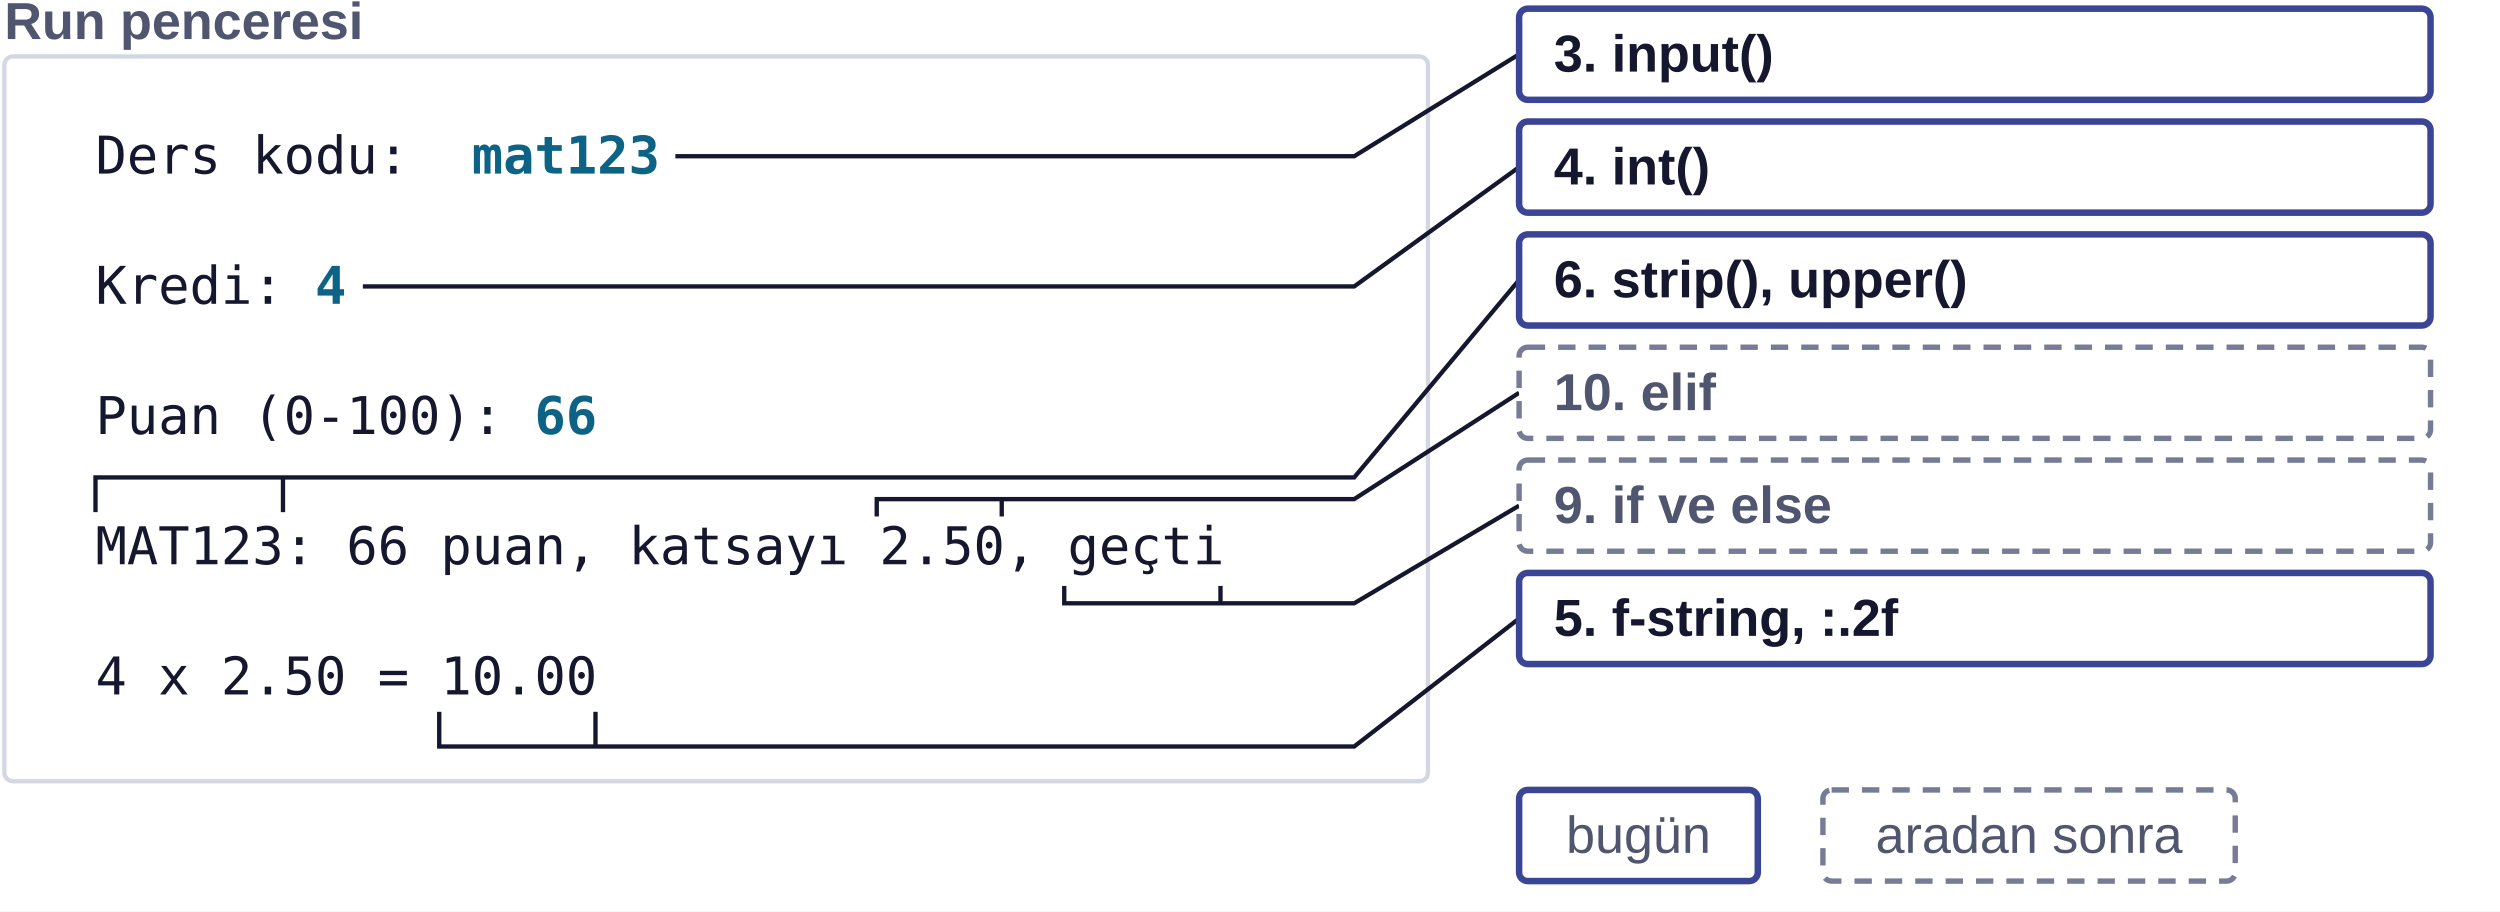
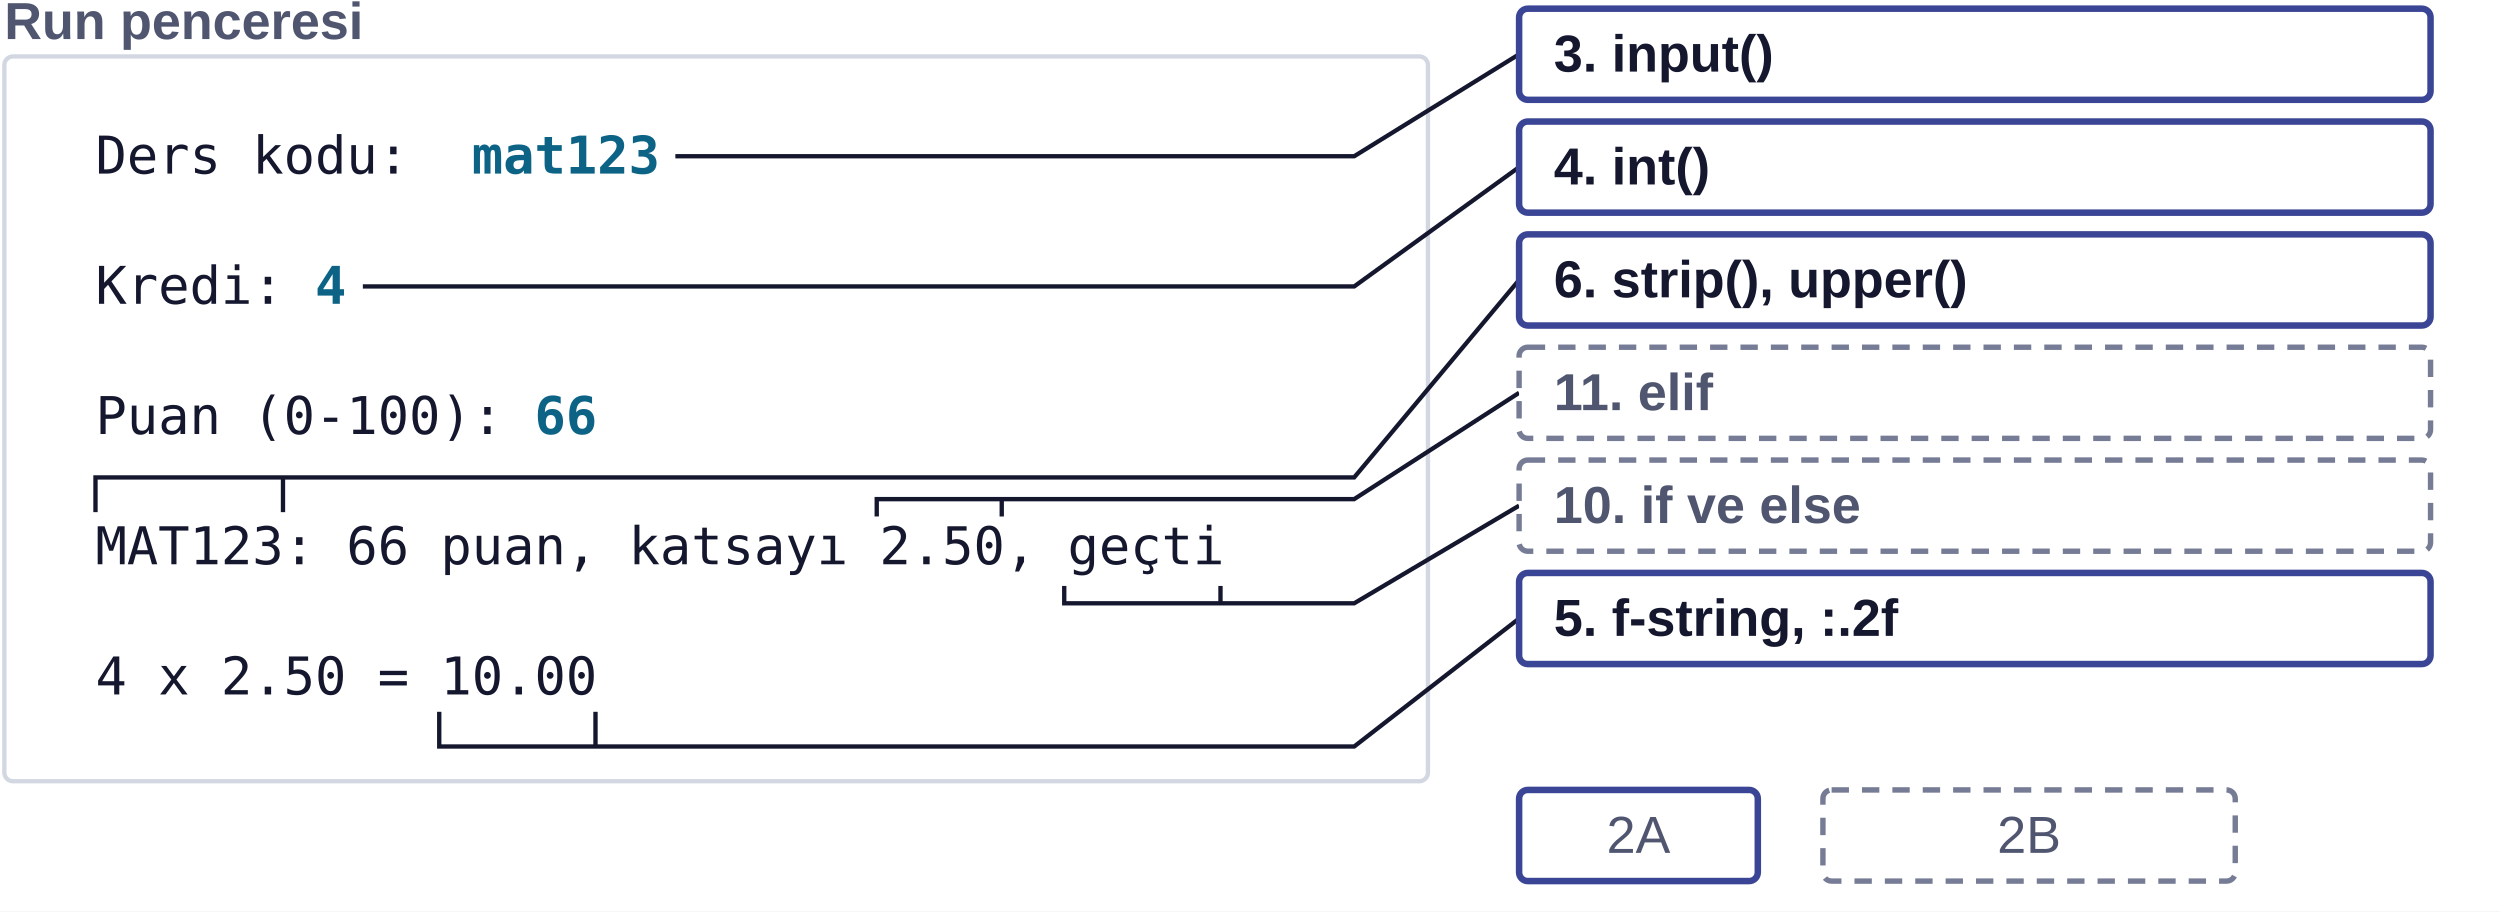
<svg xmlns="http://www.w3.org/2000/svg" class="dg" viewBox="0 0 1152 420" width="1152" height="420" role="img" aria-labelledby="ders2-target-roadmap-t ders2-target-roadmap-d">
  <defs>
    <style>
/* dg v3 · IEEE Hacettepe Python diyagram stili · authoring/DIAGRAMS.md'den aynen kopyalanır */
.dg{font-family:"Atkinson Hyperlegible Next","Segoe UI",Arial,sans-serif}
.dg .bg{fill:#FFFFFF;fill:var(--d-bg,#FFFFFF)}
.dg .tx,.dg .lb,.dg .ti,.dg .cd,.dg .cd24{fill:#14172E;fill:var(--d-ink,#14172E)}
.dg .tx{font-size:24px;font-weight:400}
.dg .lb{font-size:24px;font-weight:600}
.dg .ti{font-size:28px;font-weight:700}
.dg .cd,.dg .cd24,.dg .ty,.dg .nm{font-family:"JetBrains Mono",Menlo,Consolas,"DejaVu Sans Mono",monospace;font-weight:500}
.dg .cd{font-size:28px}
.dg .cd24{font-size:24px}
.dg .ty{font-size:24px;fill:#50566F;fill:var(--d-type,#50566F)}
.dg .nm{font-size:28px;font-weight:600;fill:#FFFFFF;fill:var(--d-on-name,#FFFFFF)}
.dg .src{font-size:18px;font-weight:400;fill:#50566F;fill:var(--d-type,#50566F)}
.dg .sub{fill:#50566F;fill:var(--d-type,#50566F)}
.dg .okt{fill:#0D6385;fill:var(--d-ok,#0D6385);font-weight:600}
.dg .errt{fill:#C21C20;fill:var(--d-err,#C21C20);font-weight:600}
.dg .b7{font-weight:700}
.dg .pre{white-space:pre}
.dg .mid{text-anchor:middle}
.dg .end{text-anchor:end}
.dg .box{fill:#FFFFFF;fill:var(--d-paper,#FFFFFF);stroke:#14172E;stroke:var(--d-ink,#14172E);stroke-width:2.5}
.dg .boxm{fill:#FFFFFF;fill:var(--d-paper,#FFFFFF);stroke:#767C95;stroke:var(--d-muted,#767C95);stroke-width:2.5}
.dg .boxhl{fill:#C8E7F3;fill:var(--d-hl,#C8E7F3);stroke:#3B4595;stroke:var(--d-brand,#3B4595);stroke-width:3}
.dg .blk{fill:#FFFFFF;fill:var(--d-paper,#FFFFFF);stroke:#3B4595;stroke:var(--d-brand,#3B4595);stroke-width:2.5}
.dg .frame{fill:none;stroke:#14172E;stroke:var(--d-ink,#14172E);stroke-width:2.5}
.dg .local{fill:#EFF0F7;fill:var(--d-tint,#EFF0F7);stroke:#14172E;stroke:var(--d-ink,#14172E);stroke-width:2.5}
.dg .tmpl{fill:none;stroke:#14172E;stroke:var(--d-ink,#14172E);stroke-width:2.5;stroke-dasharray:8 6}
.dg .cell{fill:#FFFFFF;fill:var(--d-paper,#FFFFFF);stroke:#14172E;stroke:var(--d-ink,#14172E);stroke-width:2}
.dg .cellh{fill:#EFF0F7;fill:var(--d-tint,#EFF0F7);stroke:#14172E;stroke:var(--d-ink,#14172E);stroke-width:2}
.dg .cellhl{fill:#C8E7F3;fill:var(--d-hl,#C8E7F3);stroke:#3B4595;stroke:var(--d-brand,#3B4595);stroke-width:3}
.dg .name{fill:#181C3E;fill:var(--d-name,#181C3E)}
.dg .soft{fill:#F3F4F8;fill:var(--d-surface,#F3F4F8)}
.dg .outp{fill:#FFFFFF;fill:var(--d-paper,#FFFFFF);stroke:#D3D7E2;stroke:var(--d-rule,#D3D7E2);stroke-width:2}
.dg .tint{fill:#EFF0F7;fill:var(--d-tint,#EFF0F7);stroke:#14172E;stroke:var(--d-ink,#14172E);stroke-width:2.5}
.dg .hl{fill:#C8E7F3;fill:var(--d-hl,#C8E7F3)}
.dg .emph{fill:none;stroke:#3B4595;stroke:var(--d-brand,#3B4595);stroke-width:3}
.dg .errbox{fill:#FCEDEE;fill:var(--d-err-bg,#FCEDEE);stroke:#C21C20;stroke:var(--d-err,#C21C20);stroke-width:2.5}
.dg .errdash{fill:none;stroke:#C21C20;stroke:var(--d-err,#C21C20);stroke-width:2.5;stroke-dasharray:8 6}
.dg .okbox{fill:#E9F6FA;fill:var(--d-ok-bg,#E9F6FA);stroke:#0D6385;stroke:var(--d-ok,#0D6385);stroke-width:2.5}
.dg .key{fill:#FFFFFF;fill:var(--d-paper,#FFFFFF);stroke:#767C95;stroke:var(--d-muted,#767C95);stroke-width:2}
.dg .dot{fill:#3B4595;fill:var(--d-brand,#3B4595)}
.dg .dot0{fill:#FFFFFF;fill:var(--d-paper,#FFFFFF);stroke:#3B4595;stroke:var(--d-brand,#3B4595);stroke-width:3}
.dg .ar,.dg .ld,.dg .axis{fill:none;stroke:#14172E;stroke:var(--d-ink,#14172E)}
.dg .ar,.dg .axis{stroke-width:2.5}
.dg .ld{stroke-width:2}
.dg .ar-m{fill:none;stroke:#767C95;stroke:var(--d-muted,#767C95);stroke-width:2.5}
.dg .ar-old{fill:none;stroke:#767C95;stroke:var(--d-muted,#767C95);stroke-width:2.5;stroke-dasharray:8 6}
.dg .ar-ok{fill:none;stroke:#0D6385;stroke:var(--d-ok,#0D6385);stroke-width:2.5}
.dg .ar-err{fill:none;stroke:#C21C20;stroke:var(--d-err,#C21C20);stroke-width:2.5}
.dg .sep{fill:none;stroke:#D3D7E2;stroke:var(--d-rule,#D3D7E2);stroke-width:2}
.dg .dash{fill:none;stroke:#3B4595;stroke:var(--d-brand,#3B4595);stroke-width:2;stroke-dasharray:8 6}
.dg .ah{fill:#14172E;fill:var(--d-ink,#14172E)}
.dg .ah-m{fill:#767C95;fill:var(--d-muted,#767C95)}
.dg .ah-ok{fill:#0D6385;fill:var(--d-ok,#0D6385)}
.dg .ah-err{fill:#C21C20;fill:var(--d-err,#C21C20)}
.dg .co{fill:#14172E;fill:var(--d-ink,#14172E)}
.dg .co-t{fill:#FFFFFF;fill:var(--d-bg,#FFFFFF);font-size:24px;font-weight:700;text-anchor:middle}
.dg .sec{stroke:#3B4595;stroke:var(--d-second,#3B4595)}
- /* ders2-target-roadmap: kesik çizgili etiket (aradan sonra, 2B) */
+ /* ders2-target-roadmap: kesik çizgili etiket (2B, 2B) */
.dg .rm-d{stroke-dasharray:8 6}
    </style>
  </defs>
  <rect class="bg" width="1152" height="420" />
  <text class="lb sub" x="2" y="18">Run penceresi</text>
  <rect class="outp" x="2" y="26" width="656" height="334" rx="4" />
  <text class="cd24 pre" xml:space="preserve" x="44" y="80">Ders kodu: <tspan class="okt"> mat123</tspan>
  </text>
  <text class="cd24 pre" xml:space="preserve" x="44" y="140">Kredi: <tspan class="okt">4</tspan>
  </text>
  <text class="cd24 pre" xml:space="preserve" x="44" y="200">Puan (0-100): <tspan class="okt">66</tspan>
  </text>
  <text class="cd24 pre" xml:space="preserve" x="44" y="260">MAT123: 66 puan, katsayı 2.50, geçti</text>
  <text class="cd24 pre" xml:space="preserve" x="44" y="320">4 x 2.50 = 10.00</text>
  <path class="ld" d="M311.2,72 H624 L700,25" />
  <rect class="emph" x="700" y="4" width="420" height="42" rx="4" />
  <text class="lb" x="716" y="33">3. input()</text>
  <path class="ld" d="M167.2,132 H624 L700,77" />
  <rect class="emph" x="700" y="56" width="420" height="42" rx="4" />
  <text class="lb" x="716" y="85">4. int()</text>
  <path class="ld" d="M130.4,236 V220" />
  <path class="ld" d="M44,236 V220 H624 L700,129" />
  <rect class="emph" x="700" y="108" width="420" height="42" rx="4" />
  <text class="lb" x="716" y="137">6. strip(), upper()</text>
  <path class="ld" d="M461.6,238 V230" />
  <path class="ld" d="M404.0,238 V230 H624 L700,181" />
  <rect class="boxm rm-d" x="700" y="160" width="420" height="42" rx="4" />
-   <text class="lb sub" x="716" y="189">10. elif</text>
+   <text class="lb sub" x="716" y="189">11. elif</text>
  <path class="ld" d="M562.4,270 V278" />
  <path class="ld" d="M490.4,270 V278 H624 L700,233" />
  <rect class="boxm rm-d" x="700" y="212" width="420" height="42" rx="4" />
-   <text class="lb sub" x="716" y="241">9. if ve else</text>
+   <text class="lb sub" x="716" y="241">10. if ve else</text>
  <path class="ld" d="M274.4,328 V344" />
  <path class="ld" d="M202.4,328 V344 H624 L700,285" />
  <rect class="emph" x="700" y="264" width="420" height="42" rx="4" />
  <text class="lb" x="716" y="293">5. f-string, :.2f</text>
  <rect class="emph" x="700" y="364" width="110" height="42" rx="4" />
-   <text class="tx sub mid" x="755" y="393">bugün</text>
+   <text class="tx sub mid" x="755" y="393">2A</text>
  <rect class="boxm rm-d" x="840" y="364" width="190" height="42" rx="4" />
-   <text class="tx sub mid" x="935" y="393">aradan sonra</text>
+   <text class="tx sub mid" x="935" y="393">2B</text>
</svg>
